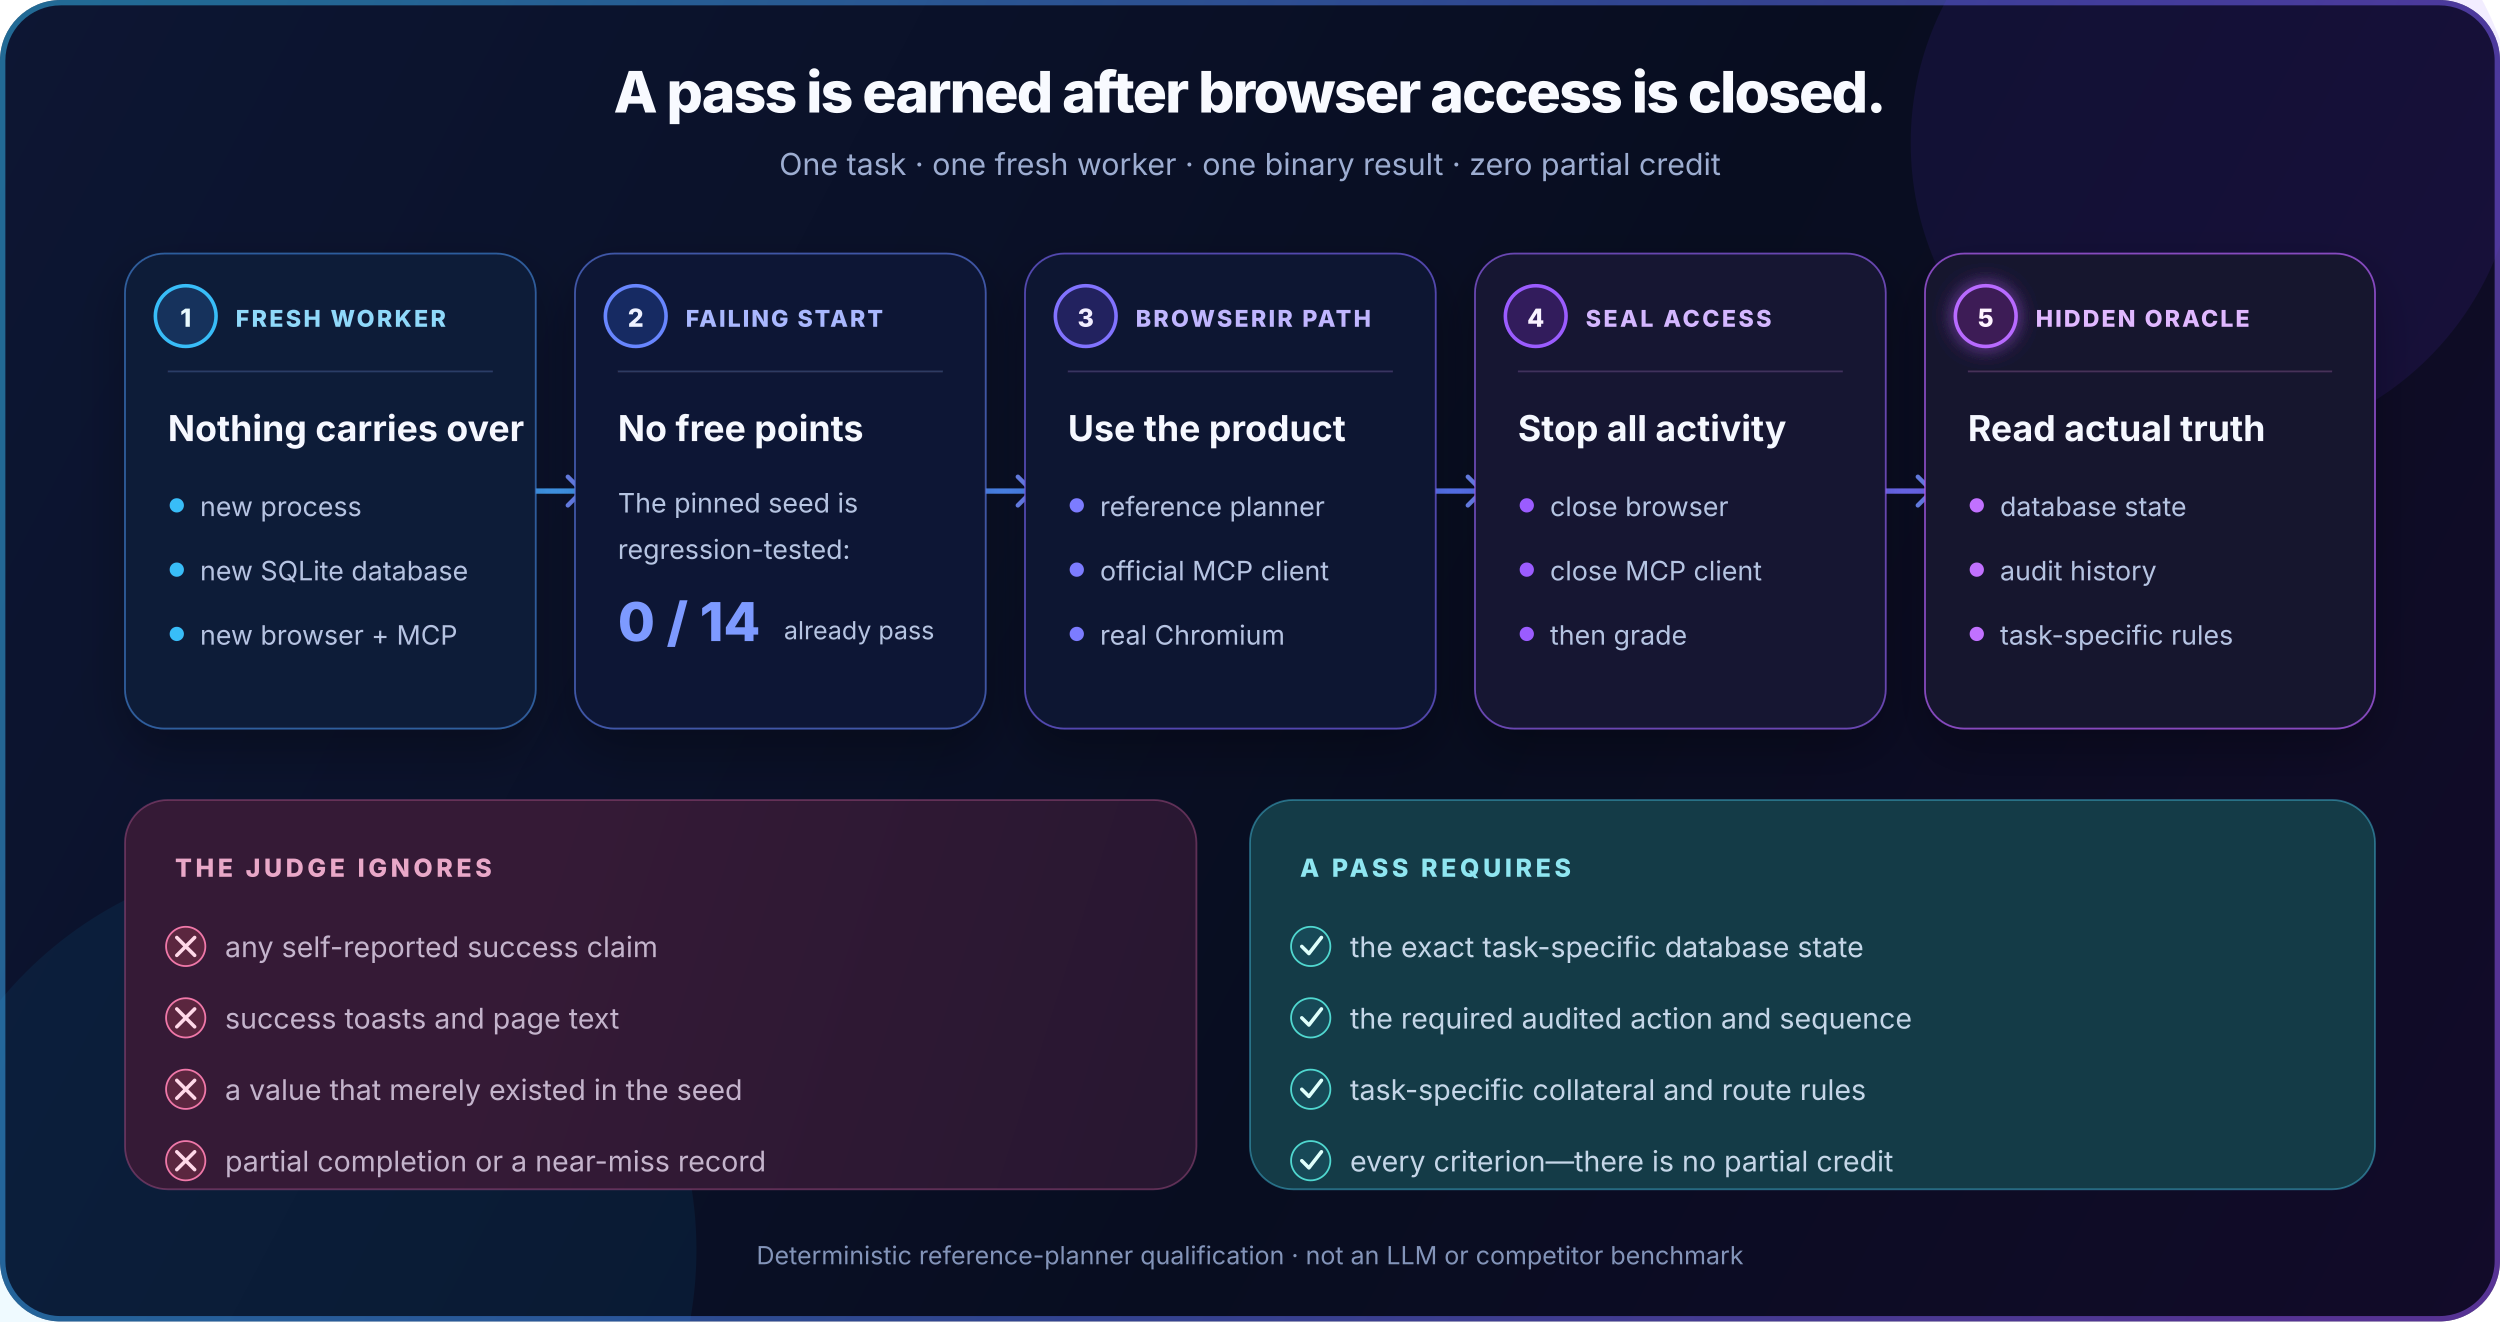
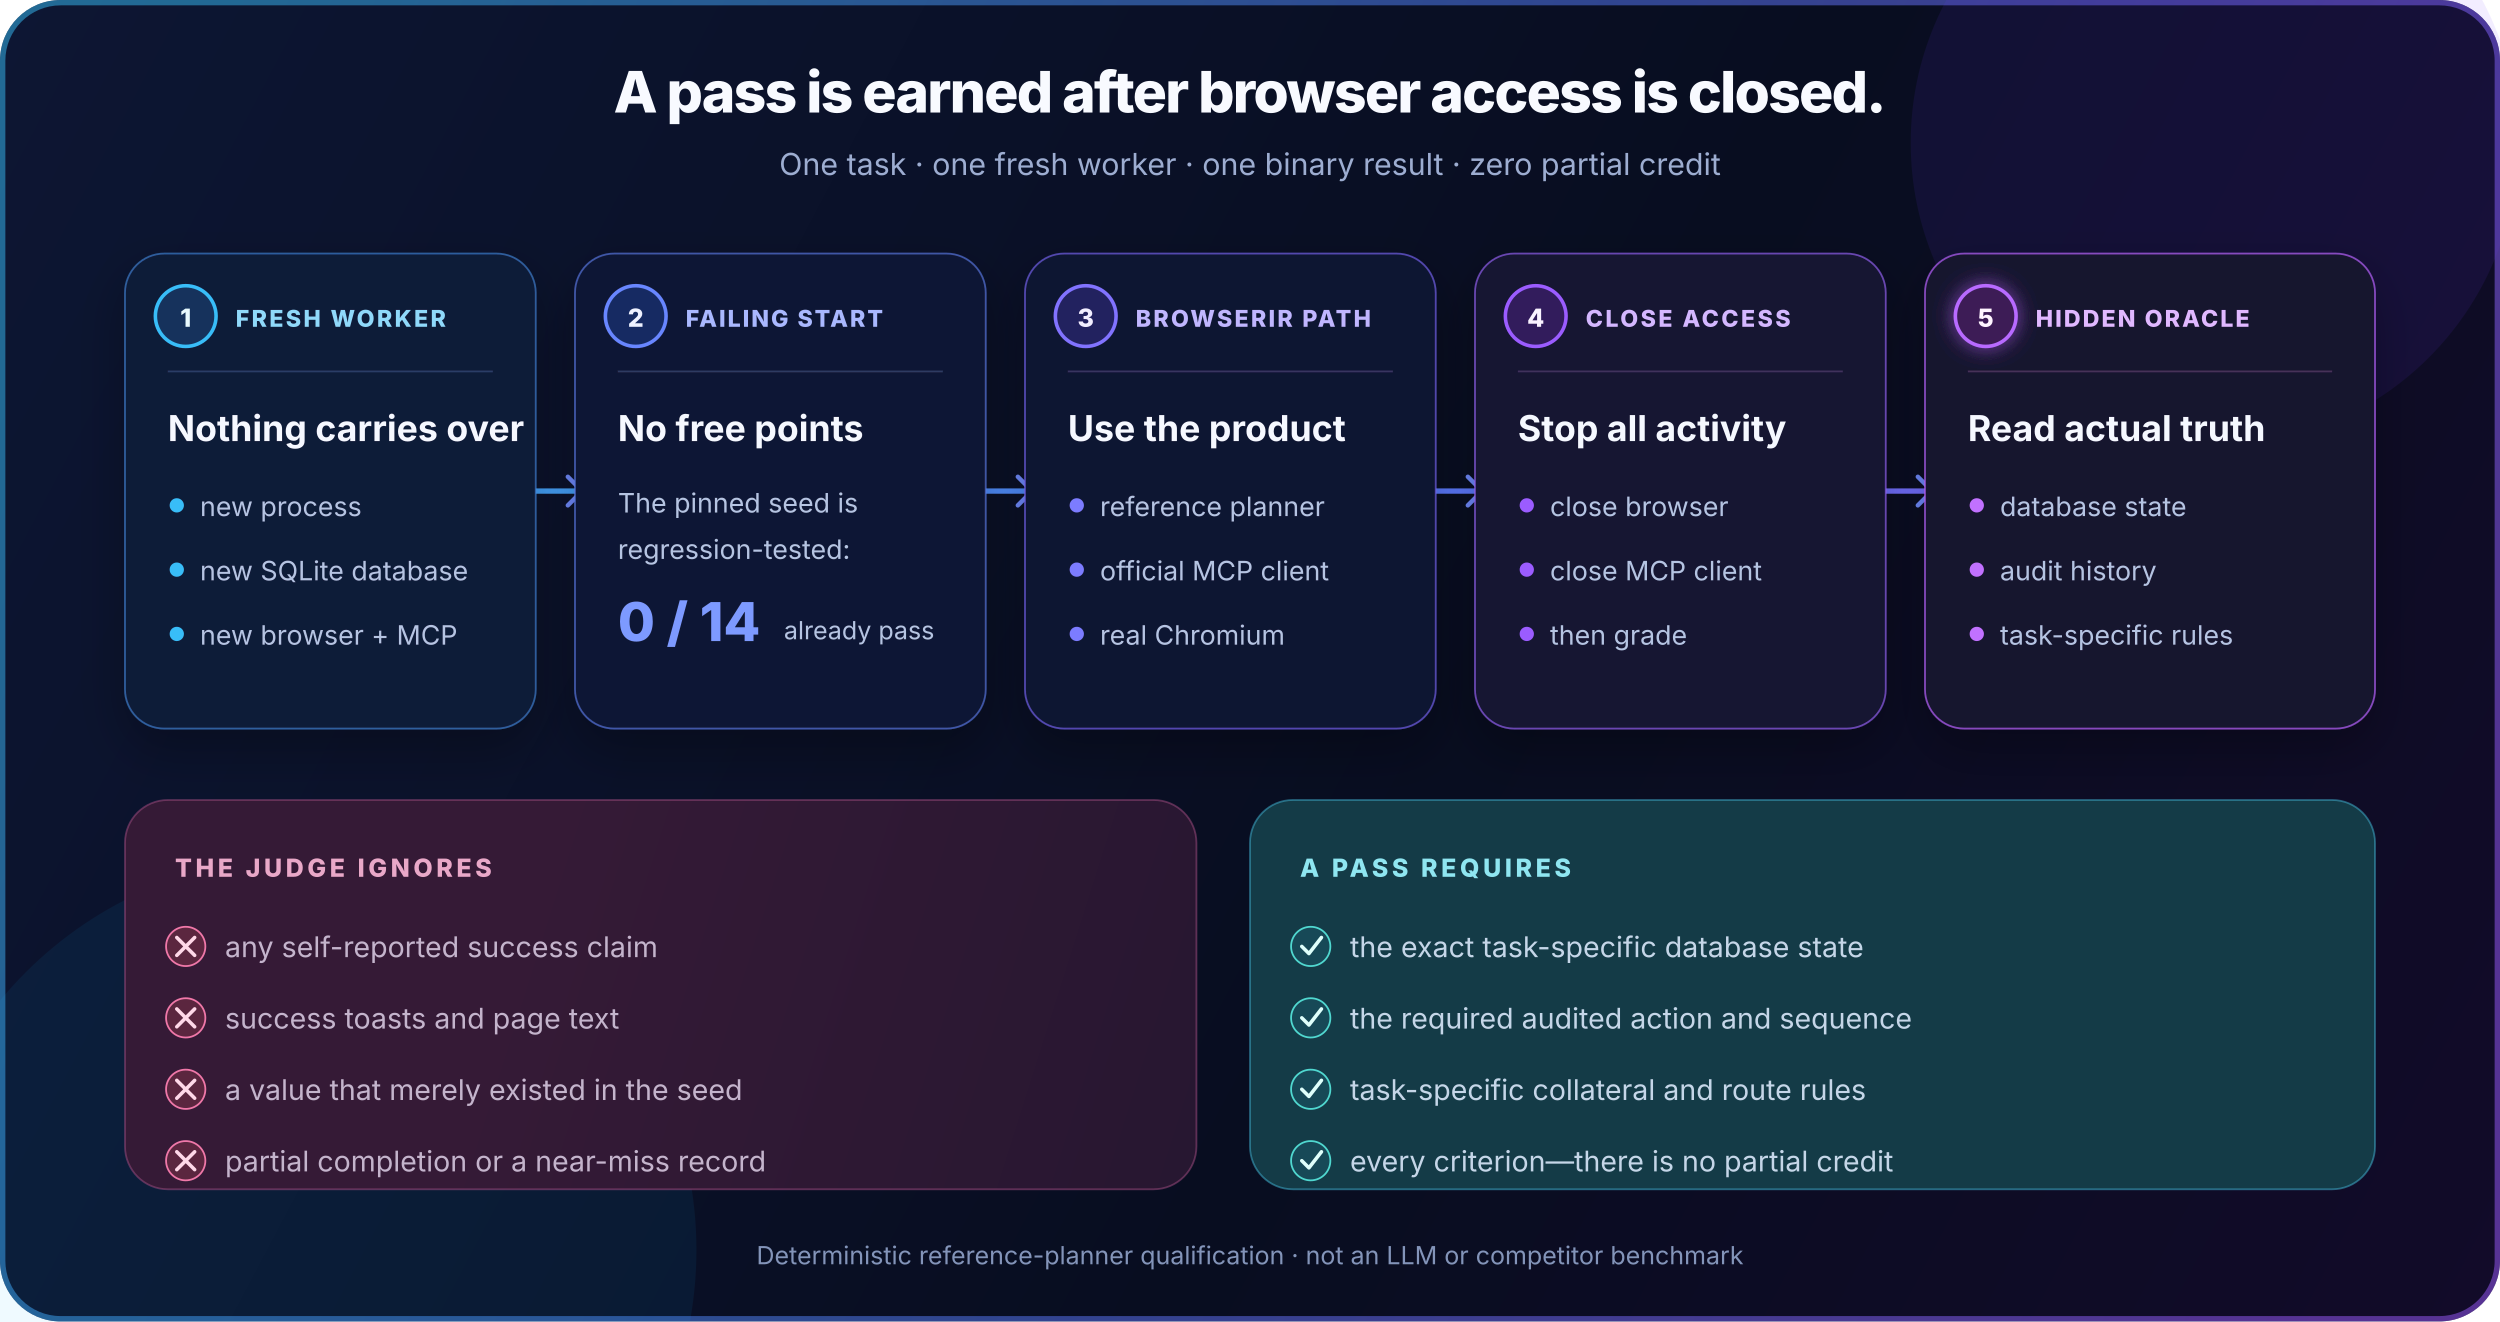
<svg xmlns="http://www.w3.org/2000/svg" viewBox="0 0 1400 740" role="img" aria-labelledby="title desc">
  <defs>
    <linearGradient id="bg" x1="0" y1="0" x2="1400" y2="740" gradientUnits="userSpaceOnUse">
      <stop stop-color="#0D1633" />
      <stop offset="0.58" stop-color="#080D20" />
      <stop offset="1" stop-color="#120B29" />
    </linearGradient>
    <linearGradient id="brand" x1="70" y1="90" x2="1320" y2="680" gradientUnits="userSpaceOnUse">
      <stop stop-color="#38BDF8" />
      <stop offset="0.52" stop-color="#597CFF" />
      <stop offset="1" stop-color="#9B5CFF" />
    </linearGradient>
    <linearGradient id="pass" x1="720" y1="470" x2="1295" y2="650" gradientUnits="userSpaceOnUse">
      <stop stop-color="#143B47" />
      <stop offset="1" stop-color="#18294F" />
    </linearGradient>
    <linearGradient id="reject" x1="95" y1="470" x2="665" y2="650" gradientUnits="userSpaceOnUse">
      <stop stop-color="#351A36" />
      <stop offset="1" stop-color="#20152E" />
    </linearGradient>
    <filter id="shadow" x="-20%" y="-20%" width="140%" height="160%">
      <feDropShadow dx="0" dy="12" stdDeviation="14" flood-color="#000" flood-opacity="0.28" />
    </filter>
    <filter id="glow" x="-120%" y="-120%" width="340%" height="340%">
      <feGaussianBlur stdDeviation="5" result="b" />
      <feMerge>
        <feMergeNode in="b" />
        <feMergeNode in="SourceGraphic" />
      </feMerge>
    </filter>
  </defs>
  <rect width="1400" height="740" rx="34" fill="url(#bg)" />
  <rect x="1.5" y="1.5" width="1397" height="737" rx="32.5" fill="none" stroke="url(#brand)" stroke-opacity="0.5" stroke-width="3" />
  <circle cx="1240" cy="80" r="170" fill="#713CFF" fill-opacity="0.09" />
  <circle cx="170" cy="700" r="220" fill="#17AFFF" fill-opacity="0.07" />
  <g font-family="Inter, ui-sans-serif, system-ui, -apple-system, BlinkMacSystemFont, Segoe UI, sans-serif">
    <text x="700" y="63" text-anchor="middle" fill="#F8FAFF" font-size="32" font-weight="780" letter-spacing="-1">A pass is earned after browser access is closed.</text>
    <text x="700" y="98" text-anchor="middle" fill="#9DADD1" font-size="17">One task · one fresh worker · one binary result · zero partial credit</text>
    <path d="M300 275h25M552 275h25M804 275h25M1056 275h25" stroke="url(#brand)" stroke-width="3" stroke-linecap="round" />
    <path d="m318 267 8 8-8 8M570 267l8 8-8 8M822 267l8 8-8 8M1074 267l8 8-8 8" fill="none" stroke="#718CFF" stroke-width="2.5" stroke-linecap="round" stroke-linejoin="round" />
    <g transform="translate(70 142)" filter="url(#shadow)">
      <rect width="230" height="266" rx="22" fill="#111A38" stroke="#3C7BC8" stroke-opacity="0.7" />
      <circle cx="34" cy="35" r="17" fill="#14335C" stroke="#38BDF8" stroke-width="2" />
      <text x="34" y="41" text-anchor="middle" fill="#E9FAFF" font-size="14" font-weight="800">1</text>
      <text x="62" y="41" fill="#8FD9FA" font-size="13" font-weight="760" letter-spacing="1.3">FRESH WORKER</text>
      <path d="M24 66h182" stroke="#38527E" stroke-opacity="0.65" />
      <text x="24" y="105" fill="#F5F8FF" font-size="20" font-weight="700">Nothing carries over</text>
      <circle cx="29" cy="141" r="4" fill="#38BDF8" />
      <text x="42" y="147" fill="#B5C4E2" font-size="15">new process</text>
      <circle cx="29" cy="177" r="4" fill="#38BDF8" />
      <text x="42" y="183" fill="#B5C4E2" font-size="15">new SQLite database</text>
      <circle cx="29" cy="213" r="4" fill="#38BDF8" />
      <text x="42" y="219" fill="#B5C4E2" font-size="15">new browser + MCP</text>
    </g>
    <g transform="translate(322 142)" filter="url(#shadow)">
      <rect width="230" height="266" rx="22" fill="#111834" stroke="#526FD4" stroke-opacity="0.72" />
      <circle cx="34" cy="35" r="17" fill="#182C62" stroke="#6886FF" stroke-width="2" />
      <text x="34" y="41" text-anchor="middle" fill="#EEF1FF" font-size="14" font-weight="800">2</text>
      <text x="62" y="41" fill="#A9B8FF" font-size="13" font-weight="760" letter-spacing="1.1">FAILING START</text>
      <path d="M24 66h182" stroke="#3D4D7B" stroke-opacity="0.65" />
      <text x="24" y="105" fill="#F5F8FF" font-size="20" font-weight="700">No free points</text>
      <text x="24" y="145" fill="#B5C4E2" font-size="15">The pinned seed is</text>
      <text x="24" y="171" fill="#B5C4E2" font-size="15">regression-tested:</text>
      <text x="24" y="217" fill="#7D9AFF" font-size="30" font-weight="820">0 / 14</text>
      <text x="117" y="216" fill="#B5C4E2" font-size="14">already pass</text>
    </g>
    <g transform="translate(574 142)" filter="url(#shadow)">
      <rect width="230" height="266" rx="22" fill="#111633" stroke="#685AD8" stroke-opacity="0.75" />
      <circle cx="34" cy="35" r="17" fill="#24205E" stroke="#8173FF" stroke-width="2" />
      <text x="34" y="41" text-anchor="middle" fill="#F1EEFF" font-size="14" font-weight="800">3</text>
      <text x="62" y="41" fill="#C0B6FF" font-size="13" font-weight="760" letter-spacing="1.25">BROWSERIR PATH</text>
      <path d="M24 66h182" stroke="#4C447A" stroke-opacity="0.65" />
      <text x="24" y="105" fill="#F5F8FF" font-size="20" font-weight="700">Use the product</text>
      <circle cx="29" cy="141" r="4" fill="#7B7CFF" />
      <text x="42" y="147" fill="#B5C4E2" font-size="15">reference planner</text>
      <circle cx="29" cy="177" r="4" fill="#7B7CFF" />
      <text x="42" y="183" fill="#B5C4E2" font-size="15">official MCP client</text>
      <circle cx="29" cy="213" r="4" fill="#7B7CFF" />
      <text x="42" y="219" fill="#B5C4E2" font-size="15">real Chromium</text>
    </g>
    <g transform="translate(826 142)" filter="url(#shadow)">
      <rect width="230" height="266" rx="22" fill="#151532" stroke="#8558DC" stroke-opacity="0.75" />
      <circle cx="34" cy="35" r="17" fill="#301C5B" stroke="#9B5CFF" stroke-width="2" />
      <text x="34" y="41" text-anchor="middle" fill="#FAF2FF" font-size="14" font-weight="800">4</text>
-       <text x="62" y="41" fill="#D4B7FF" font-size="13" font-weight="760" letter-spacing="1.35">SEAL ACCESS</text>
+       <text x="62" y="41" fill="#D4B7FF" font-size="13" font-weight="760" letter-spacing="1.35">CLOSE ACCESS</text>
      <path d="M24 66h182" stroke="#574072" stroke-opacity="0.65" />
      <text x="24" y="105" fill="#F5F8FF" font-size="20" font-weight="700">Stop all activity</text>
      <circle cx="29" cy="141" r="4" fill="#9B5CFF" />
      <text x="42" y="147" fill="#B5C4E2" font-size="15">close browser</text>
      <circle cx="29" cy="177" r="4" fill="#9B5CFF" />
      <text x="42" y="183" fill="#B5C4E2" font-size="15">close MCP client</text>
      <circle cx="29" cy="213" r="4" fill="#9B5CFF" />
      <text x="42" y="219" fill="#B5C4E2" font-size="15">then grade</text>
    </g>
    <g transform="translate(1078 142)" filter="url(#shadow)">
      <rect width="252" height="266" rx="22" fill="#17142F" stroke="#A459E4" stroke-opacity="0.78" />
      <circle cx="34" cy="35" r="17" fill="#3C1D57" stroke="#B86BFF" stroke-width="2" filter="url(#glow)" />
      <text x="34" y="41" text-anchor="middle" fill="#FFF5FF" font-size="14" font-weight="800">5</text>
      <text x="62" y="41" fill="#E0B8FF" font-size="13" font-weight="760" letter-spacing="1.15">HIDDEN ORACLE</text>
      <path d="M24 66h204" stroke="#61406F" stroke-opacity="0.65" />
      <text x="24" y="105" fill="#F5F8FF" font-size="20" font-weight="700">Read actual truth</text>
      <circle cx="29" cy="141" r="4" fill="#C171FF" />
      <text x="42" y="147" fill="#B5C4E2" font-size="15">database state</text>
      <circle cx="29" cy="177" r="4" fill="#C171FF" />
      <text x="42" y="183" fill="#B5C4E2" font-size="15">audit history</text>
      <circle cx="29" cy="213" r="4" fill="#C171FF" />
      <text x="42" y="219" fill="#B5C4E2" font-size="15">task-specific rules</text>
    </g>
    <g transform="translate(70 448)">
      <rect width="600" height="218" rx="24" fill="url(#reject)" stroke="#A64F84" stroke-opacity="0.5" />
      <text x="28" y="43" fill="#E9A8C8" font-size="14" font-weight="780" letter-spacing="2">THE JUDGE IGNORES</text>
      <g fill="#C4B4CC" font-size="16">
        <circle cx="34" cy="82" r="11" fill="#5B263F" stroke="#F078A9" />
        <path d="m29 77 10 10m0-10-10 10" stroke="#FFD8E8" stroke-width="2" stroke-linecap="round" />
        <text x="56" y="88">any self-reported success claim</text>
        <circle cx="34" cy="122" r="11" fill="#5B263F" stroke="#F078A9" />
        <path d="m29 117 10 10m0-10-10 10" stroke="#FFD8E8" stroke-width="2" stroke-linecap="round" />
        <text x="56" y="128">success toasts and page text</text>
        <circle cx="34" cy="162" r="11" fill="#5B263F" stroke="#F078A9" />
        <path d="m29 157 10 10m0-10-10 10" stroke="#FFD8E8" stroke-width="2" stroke-linecap="round" />
        <text x="56" y="168">a value that merely existed in the seed</text>
        <circle cx="34" cy="202" r="11" fill="#5B263F" stroke="#F078A9" />
        <path d="m29 197 10 10m0-10-10 10" stroke="#FFD8E8" stroke-width="2" stroke-linecap="round" />
        <text x="56" y="208">partial completion or a near-miss record</text>
      </g>
    </g>
    <g transform="translate(700 448)">
      <rect width="630" height="218" rx="24" fill="url(#pass)" stroke="#42B8D8" stroke-opacity="0.5" />
      <text x="28" y="43" fill="#8FE6F1" font-size="14" font-weight="780" letter-spacing="2">A PASS REQUIRES</text>
      <g fill="#C5D6E8" font-size="16">
        <circle cx="34" cy="82" r="11" fill="#174957" stroke="#50D8D0" />
        <path d="m29 82 4 4 7-9" fill="none" stroke="#DFFFFB" stroke-width="2" stroke-linecap="round" stroke-linejoin="round" />
        <text x="56" y="88">the exact task-specific database state</text>
        <circle cx="34" cy="122" r="11" fill="#174957" stroke="#50D8D0" />
        <path d="m29 122 4 4 7-9" fill="none" stroke="#DFFFFB" stroke-width="2" stroke-linecap="round" stroke-linejoin="round" />
        <text x="56" y="128">the required audited action and sequence</text>
        <circle cx="34" cy="162" r="11" fill="#174957" stroke="#50D8D0" />
        <path d="m29 162 4 4 7-9" fill="none" stroke="#DFFFFB" stroke-width="2" stroke-linecap="round" stroke-linejoin="round" />
        <text x="56" y="168">task-specific collateral and route rules</text>
        <circle cx="34" cy="202" r="11" fill="#174957" stroke="#50D8D0" />
        <path d="m29 202 4 4 7-9" fill="none" stroke="#DFFFFB" stroke-width="2" stroke-linecap="round" stroke-linejoin="round" />
        <text x="56" y="208">every criterion—there is no partial credit</text>
      </g>
    </g>
    <text x="700" y="708" text-anchor="middle" fill="#8394B9" font-size="14">Deterministic reference-planner qualification · not an LLM or competitor benchmark</text>
  </g>
</svg>
